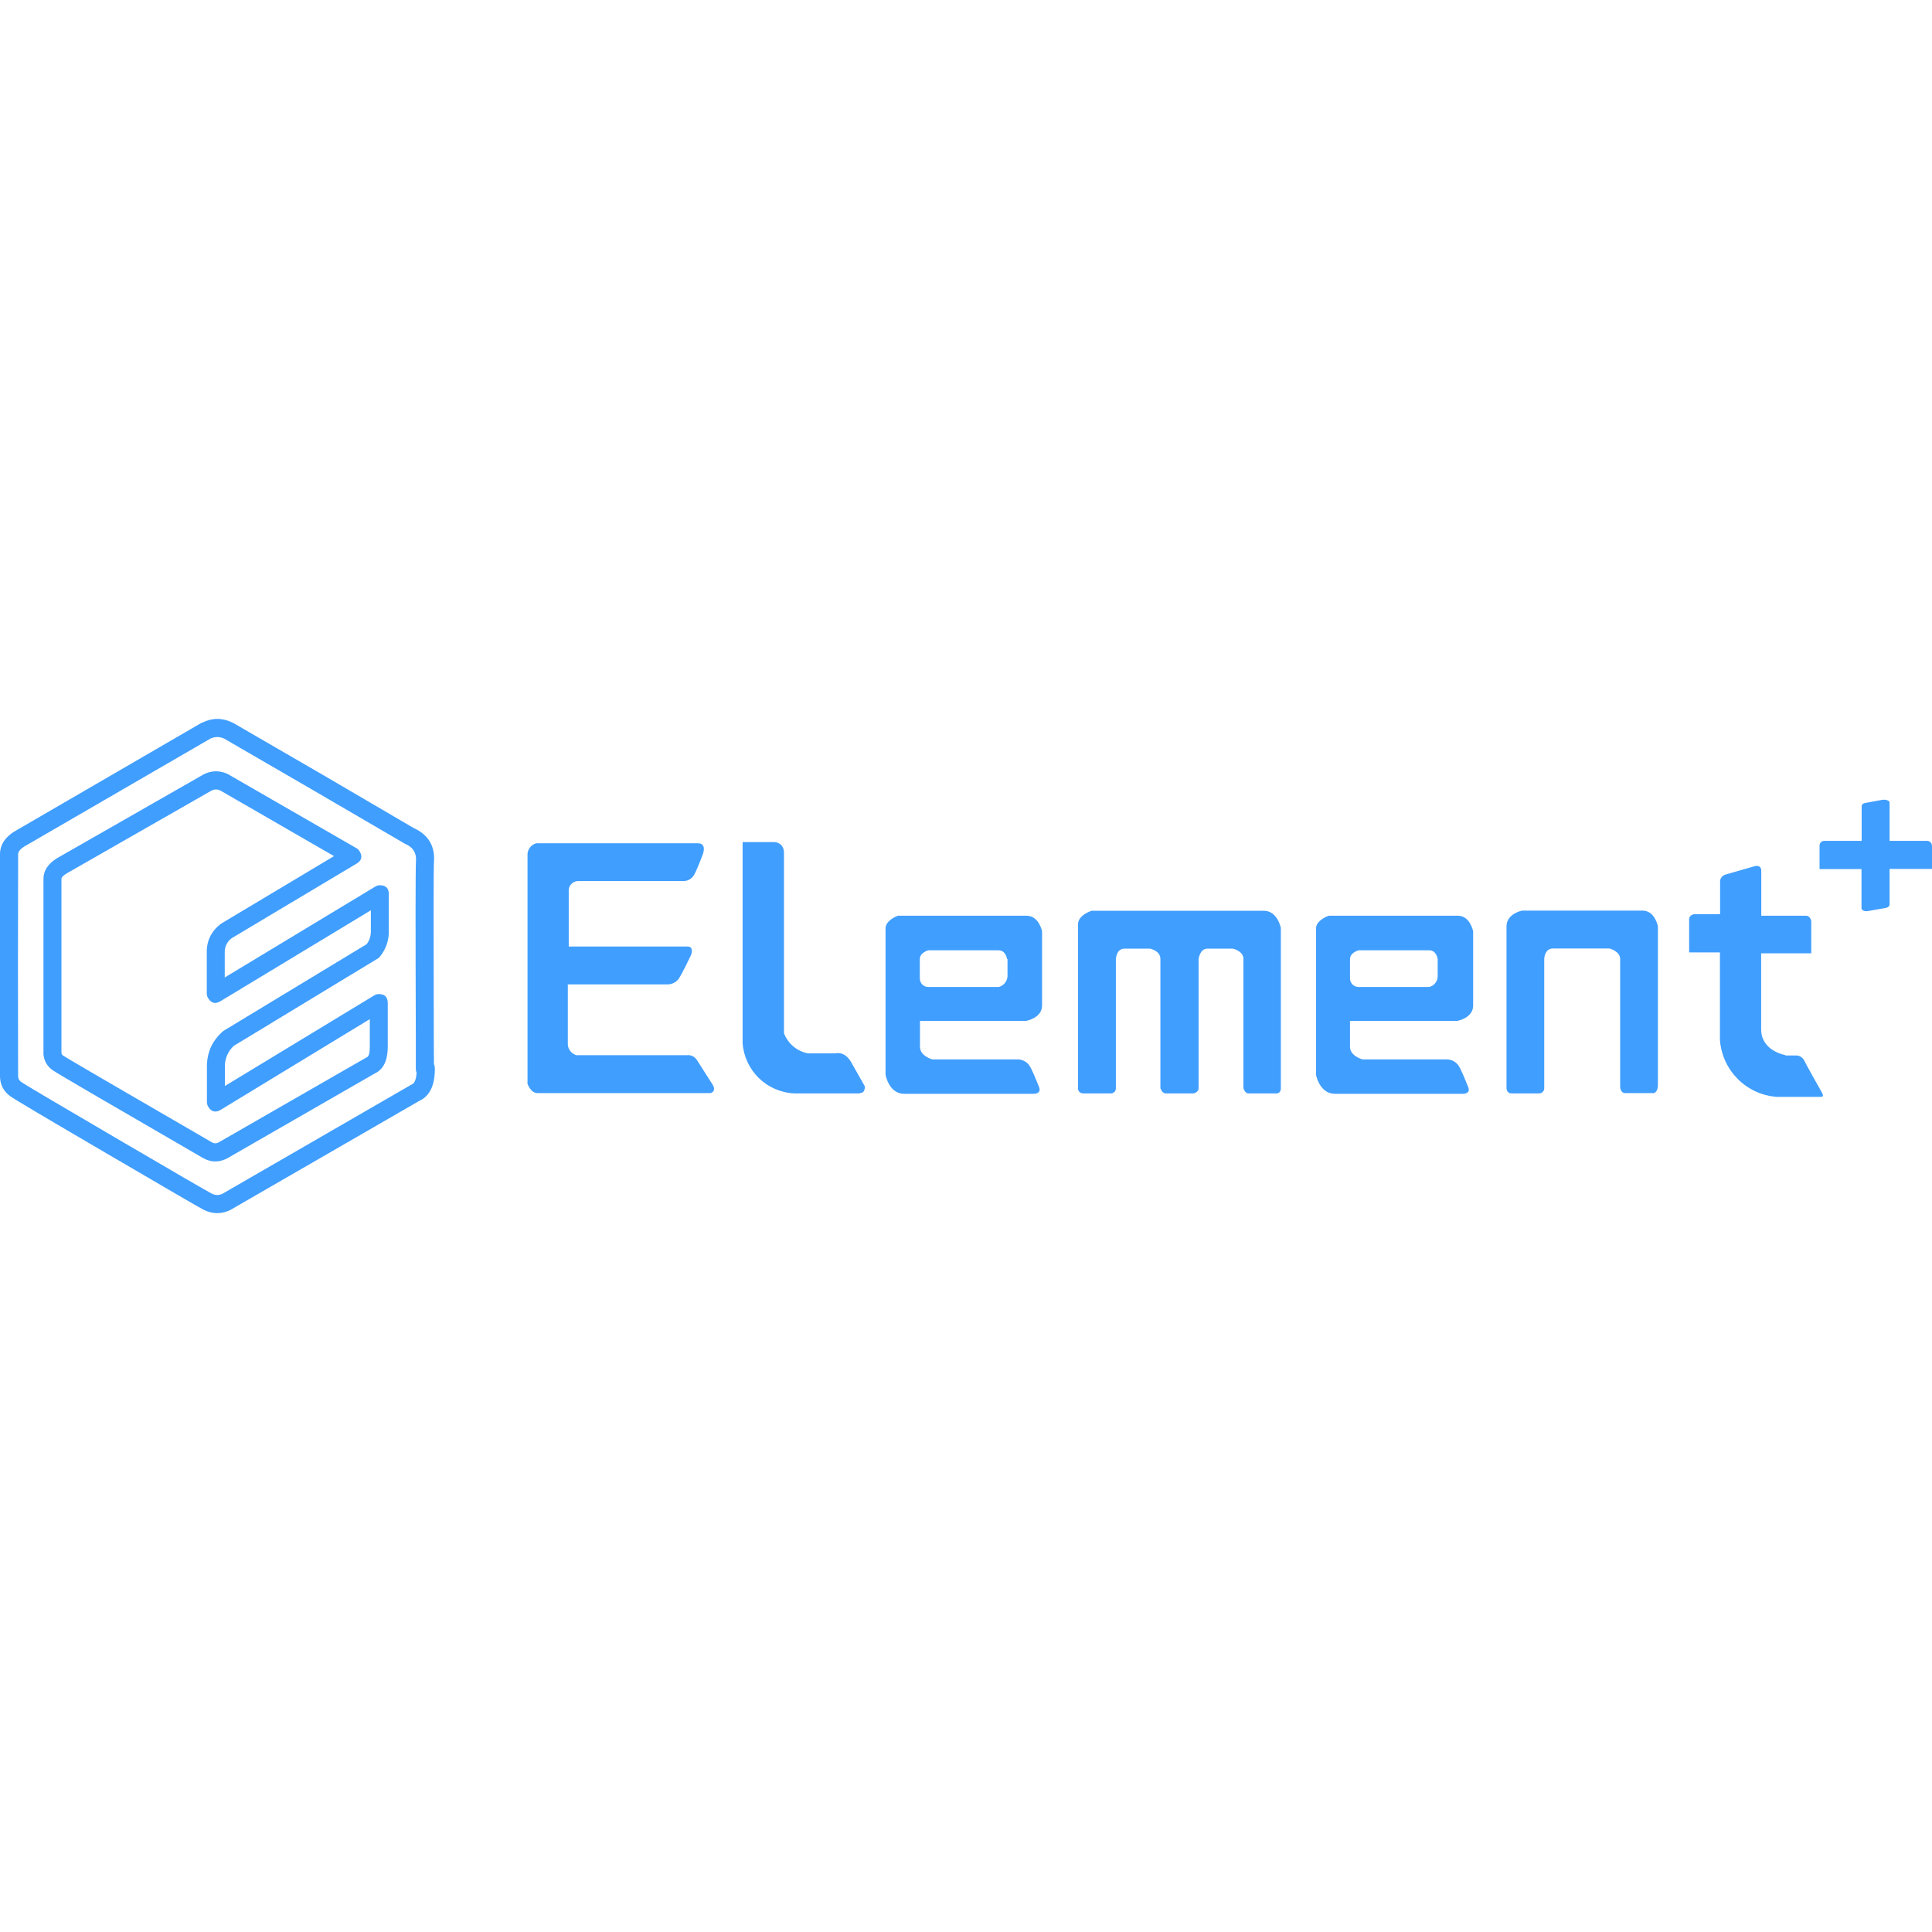
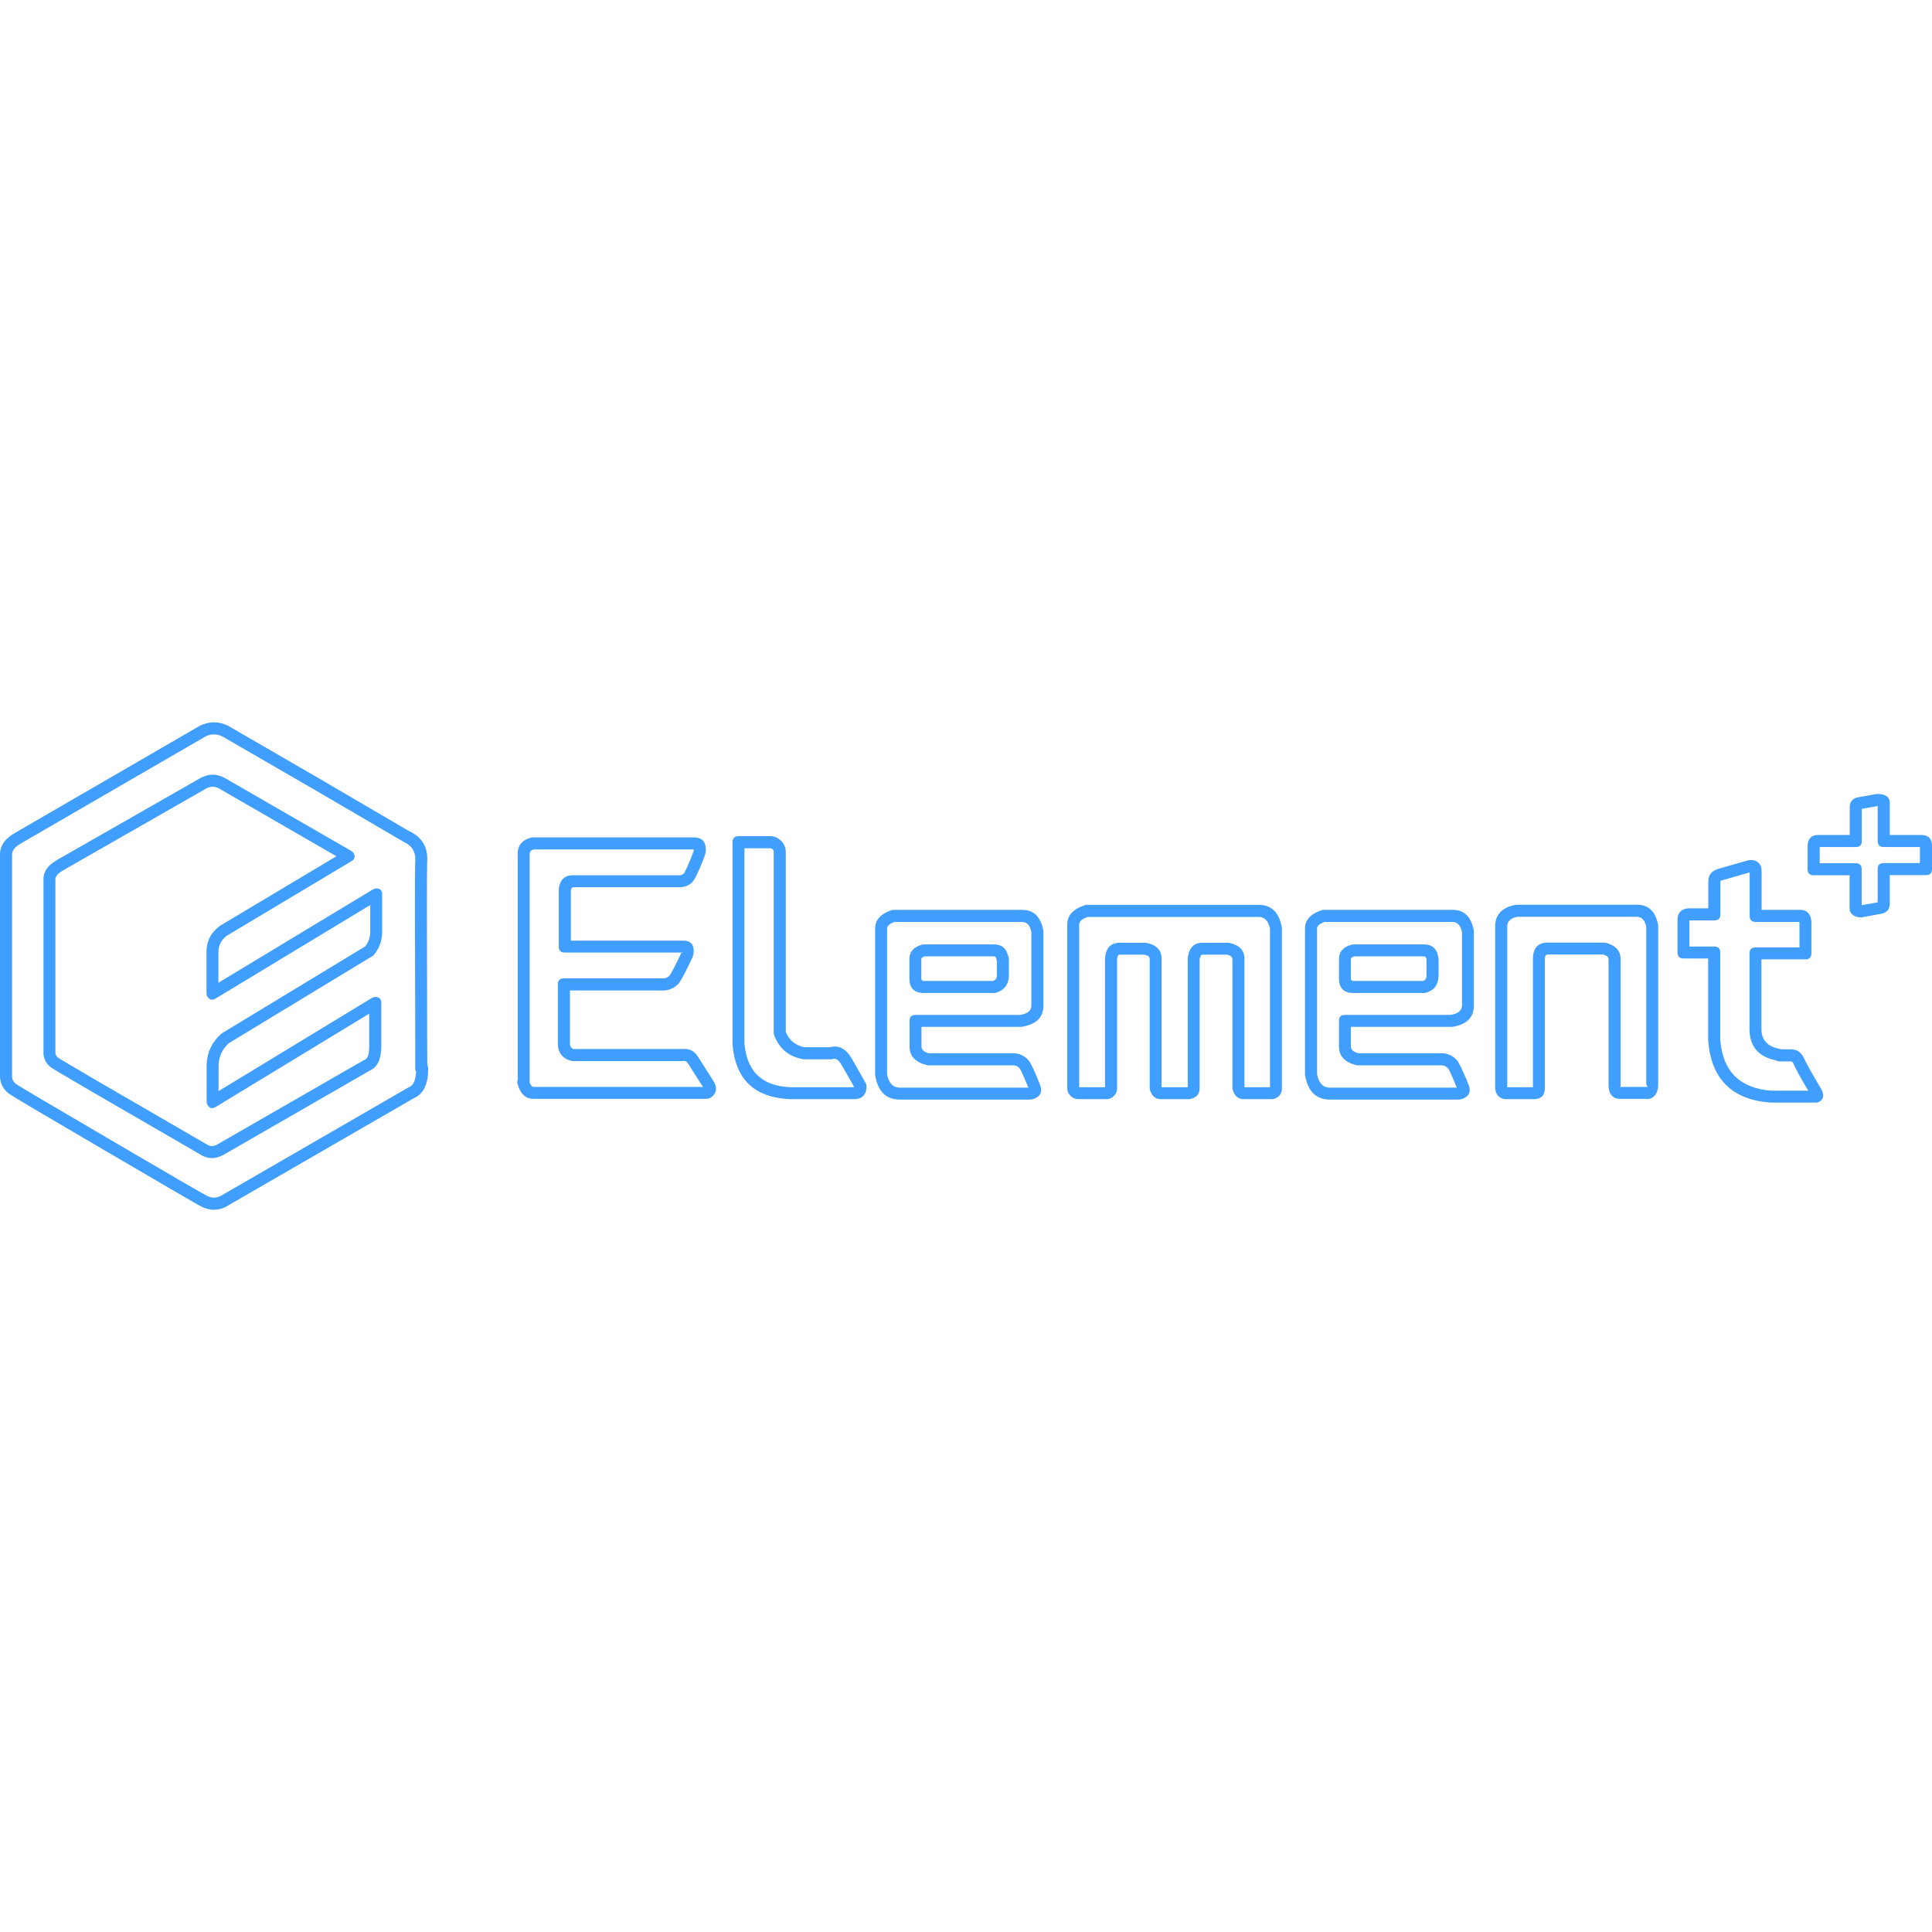
<svg xmlns="http://www.w3.org/2000/svg" viewBox="0 0 128 128">
-   <path fill="#409eff" d="M28.81 70.81Q28.81 72.46 27.79 72.93L15.32 80.13Q15.31 80.14 15.29 80.15Q14.39 80.6 13.49 80.15Q13.13 79.97 7.12 76.45Q1.03 72.89 0.7 72.64Q0.03 72.17 0 71.35Q0 71.34 0 71.33L0 63.96L0 57.83L0 56.6Q0 55.6 1.14 54.98L1.14 54.98L13.35 47.89Q13.37 47.88 13.39 47.88Q14.4 47.38 15.41 47.88Q15.42 47.88 15.44 47.89L21.48 51.39L27.39 54.85Q28.88 55.52 28.75 57.14Q28.71 57.68 28.74 68.82L28.74 68.82L28.75 70.5Q28.81 70.63 28.81 70.81ZM27.6 71.08Q27.55 70.96 27.55 70.8L27.55 68.83L27.55 68.83Q27.51 57.64 27.56 57.04Q27.62 56.25 26.87 55.92Q26.84 55.91 26.81 55.89L20.88 52.43L14.86 48.94Q14.4 48.72 13.93 48.94L1.72 56.02L1.72 56.02Q1.2 56.31 1.2 56.6L1.2 57.83L1.19 63.96L1.2 71.32Q1.21 71.54 1.4 71.68Q1.69 71.89 7.72 75.42Q13.7 78.92 14.03 79.08Q14.38 79.26 14.74 79.09L27.22 71.88Q27.25 71.86 27.28 71.85Q27.56 71.73 27.6 71.08ZM23.61 56.19Q23.75 56.27 23.83 56.41Q24.13 56.92 23.62 57.22L15.33 62.17Q14.87 62.54 14.89 63.14Q14.89 63.15 14.89 63.16V64.76L24.86 58.74Q25 58.65 25.17 58.65Q25.76 58.65 25.76 59.25V61.8Q25.76 61.81 25.76 61.82Q25.72 62.7 25.17 63.38Q25.11 63.46 25.02 63.51L15.49 69.29Q14.95 69.8 14.9 70.54V71.95L24.79 65.95Q24.93 65.86 25.1 65.86Q25.69 65.86 25.69 66.46V69.34Q25.69 70.72 24.83 71.12L15.06 76.74Q15.05 76.74 15.04 76.75Q14.26 77.15 13.5 76.75Q13.49 76.74 13.48 76.74L13.48 76.74Q3.86 71.17 3.5 70.91Q2.95 70.53 2.88 69.86Q2.88 69.83 2.88 69.8L2.88 58.27Q2.86 57.42 3.79 56.85Q3.8 56.84 3.81 56.84L13.43 51.34Q13.44 51.33 13.46 51.32Q14.31 50.88 15.17 51.32Q15.18 51.33 15.19 51.34ZM22.13 56.72 14.61 52.38Q14.31 52.23 14.01 52.38L4.41 57.87Q4.07 58.08 4.07 58.24L4.07 69.76Q4.09 69.87 4.17 69.93Q4.51 70.16 14.07 75.7Q14.27 75.8 14.48 75.69L24.26 70.07Q24.29 70.05 24.32 70.04Q24.5 69.96 24.5 69.34V67.52L14.62 73.53Q14.36 73.68 14.16 73.63Q13.95 73.58 13.8 73.33Q13.71 73.18 13.71 73.02V70.53Q13.71 70.51 13.71 70.49Q13.78 69.21 14.73 68.36Q14.78 68.32 14.82 68.29L24.3 62.55Q24.55 62.21 24.57 61.78V60.31L14.61 66.33Q14.09 66.64 13.79 66.13Q13.7 65.99 13.7 65.82V63.17Q13.66 61.95 14.63 61.21Q14.66 61.18 14.69 61.17ZM34.95 71.75V56.69C34.92 56.31 35.16 55.97 35.53 55.87H46.24C46.83 55.87 46.58 56.55 46.58 56.55C46.58 56.55 46.24 57.48 46.01 57.92C45.88 58.18 45.62 58.36 45.32 58.37H38.36C38.02 58.35 37.71 58.6 37.68 58.94V62.71H45.55C46.01 62.71 45.78 63.28 45.78 63.28C45.78 63.28 45.18 64.55 44.95 64.87C44.78 65.08 44.52 65.21 44.25 65.22H37.62V69.21C37.64 69.54 37.88 69.82 38.19 69.91H45.49C45.76 69.87 46.03 70 46.18 70.24L47.2 71.84C47.5 72.31 47.08 72.42 47.08 72.42H35.63C35.14 72.44 34.93 71.75 34.93 71.75ZM82.71 72.44C82.47 72.44 82.38 72.09 82.38 72.09V63.53C82.38 63 81.68 62.85 81.68 62.85H79.99C79.49 62.85 79.41 63.54 79.41 63.54V72.1C79.41 72.38 79.07 72.44 79.07 72.44H77.23C76.98 72.44 76.88 72.09 76.88 72.09V63.53C76.88 62.99 76.2 62.85 76.2 62.85H74.49C73.96 62.85 73.93 63.54 73.93 63.54V72.1C73.93 72.19 73.9 72.28 73.83 72.35C73.76 72.41 73.67 72.45 73.58 72.44H71.76C71.66 72.44 71.58 72.4 71.51 72.34C71.45 72.27 71.41 72.18 71.42 72.09V61.24C71.42 60.62 72.32 60.34 72.32 60.34H83.73C84.64 60.34 84.86 61.48 84.86 61.48V72.09C84.86 72.49 84.53 72.44 84.53 72.44ZM67.97 67.64H60.95V69.35C60.95 69.97 61.77 70.19 61.77 70.19H67.48C67.74 70.21 67.99 70.33 68.16 70.54C68.33 70.74 68.66 71.57 68.84 72.02C69.02 72.47 68.5 72.47 68.5 72.47H59.91C58.89 72.47 58.67 71.21 58.67 71.21V61.51C58.67 60.95 59.49 60.67 59.49 60.67H68.01C68.84 60.67 69.04 61.7 69.04 61.7V66.62C69.04 67.44 68.01 67.63 68.01 67.63ZM96.51 67.64H89.44V69.35C89.44 69.97 90.27 70.19 90.27 70.19H95.91Q96.31 70.22 96.59 70.54C96.76 70.74 97.09 71.57 97.27 72.02C97.46 72.47 96.94 72.47 96.94 72.47H88.45C87.42 72.47 87.19 71.21 87.19 71.21V61.51C87.19 60.95 88.03 60.67 88.03 60.67H96.59C97.4 60.67 97.6 61.7 97.6 61.7V66.62C97.6 67.44 96.58 67.63 96.58 67.63ZM109.5 72.42H107.68C107.32 72.42 107.34 71.96 107.34 71.96V63.54C107.34 63.02 106.64 62.84 106.64 62.84H102.89C102.32 62.84 102.31 63.54 102.31 63.54V72.1C102.31 72.29 102.16 72.44 101.97 72.44H100.15C99.75 72.44 99.81 71.98 99.81 71.98V61.37C99.81 60.53 100.84 60.33 100.84 60.33H108.82C109.65 60.33 109.84 61.37 109.84 61.37V71.86C109.84 72.46 109.5 72.43 109.5 72.43ZM118.29 69.93H118.96C119.21 69.91 119.43 70.05 119.54 70.27C119.64 70.49 120.44 71.92 120.67 72.32C120.89 72.68 120.71 72.67 120.61 72.67C120.59 72.67 120.58 72.67 120.58 72.67H117.71C115.7 72.52 114.1 70.92 113.95 68.9V63.1H111.91V60.91C111.91 60.61 112.24 60.57 112.24 60.57H113.96V58.4C113.96 58.2 114.11 58.01 114.29 57.95L116.21 57.4C116.48 57.31 116.69 57.4 116.69 57.69V60.67H119.66C119.94 60.67 120 61.02 120 61.02V63.16H116.68V68.19C116.68 69.64 118.28 69.9 118.28 69.9ZM56.97 72.44H52.63C50.81 72.36 49.34 70.94 49.2 69.12V55.79H51.25C51.43 55.78 51.61 55.85 51.74 55.97C51.87 56.1 51.94 56.28 51.94 56.46V68.45C52.2 69.14 52.8 69.65 53.53 69.79H55.35C55.35 69.79 55.95 69.6 56.39 70.37L57.29 71.96C57.29 71.96 57.36 72.42 56.96 72.42ZM123.34 53.4Q123.36 53.24 123.57 53.2L124.77 52.98C124.98 52.98 125.19 53.04 125.19 53.18V55.71H127.67C127.85 55.71 128 55.85 128 56.04V57.57H125.19V59.94Q125.17 60.1 124.95 60.15L123.76 60.36C123.54 60.4 123.33 60.31 123.33 60.17V57.58H120.55V56.01C120.56 55.84 120.69 55.71 120.85 55.71H123.34ZM95.25 63.54C95.25 63.54 95.18 62.96 94.69 62.96H90.01C90.01 62.96 89.44 63.11 89.44 63.54V64.82C89.44 65.13 89.69 65.39 90.01 65.39H94.69C95.01 65.31 95.24 65.03 95.25 64.7ZM66.72 63.54C66.72 63.54 66.65 62.96 66.15 62.96H61.5C61.5 62.96 60.94 63.11 60.94 63.54V64.82C60.94 65.14 61.19 65.39 61.5 65.39H66.18C66.49 65.3 66.72 65.03 66.75 64.7V63.54Z" />
+   <path fill="#409eff" d="M28.37 70.8Q28.37 72.33 27.45 72.74L15 79.93Q14.99 79.94 14.98 79.95Q14.17 80.35 13.36 79.95Q13 79.77 7.01 76.26Q0.94 72.71 0.61 72.47Q0.03 72.05 0 71.33Q0 71.33 0 71.32L0 63.96L0 56.61Q0 55.73 1.03 55.16L1.03 55.16L13.23 48.09Q13.24 48.08 13.25 48.08Q14.17 47.63 15.1 48.08Q15.11 48.08 15.12 48.09L21.15 51.58L27.06 55.04Q28.42 55.65 28.3 57.13Q28.27 57.69 28.3 68.82Q28.3 70.09 28.31 70.56Q28.37 70.65 28.37 70.8ZM27.57 71.01Q27.51 70.92 27.51 70.79Q27.51 70.53 27.51 68.82Q27.47 57.66 27.51 57.07Q27.59 56.14 26.71 55.76Q26.69 55.75 26.67 55.73L20.75 52.27L14.73 48.79Q14.17 48.52 13.62 48.79L1.42 55.86L1.42 55.86Q0.8 56.2 0.8 56.61L0.8 63.96L0.8 71.32Q0.81 71.63 1.08 71.83Q1.38 72.04 7.41 75.57Q13.38 79.07 13.72 79.23Q14.16 79.46 14.61 79.24L27.07 72.04Q27.09 72.03 27.12 72.02Q27.52 71.85 27.57 71.01ZM23.28 56.38Q23.37 56.43 23.42 56.52Q23.62 56.86 23.28 57.06L15 62.01Q14.45 62.45 14.47 63.15Q14.47 63.16 14.47 63.16V65.11L24.72 58.92Q24.82 58.86 24.93 58.86Q25.32 58.86 25.32 59.26V61.8Q25.32 61.81 25.32 61.82Q25.29 62.63 24.78 63.25Q24.74 63.31 24.68 63.34L15.15 69.12Q14.53 69.69 14.48 70.53V72.29L24.65 66.11Q24.75 66.05 24.86 66.05Q25.26 66.05 25.26 66.45V69.33Q25.26 70.59 24.5 70.93L14.74 76.55Q14.73 76.55 14.72 76.55Q14.04 76.91 13.37 76.55Q13.37 76.55 13.36 76.55L13.36 76.54Q3.76 70.99 3.41 70.74Q2.94 70.41 2.88 69.83Q2.88 69.81 2.88 69.79L2.88 58.27Q2.86 57.54 3.69 57.03Q3.7 57.03 3.7 57.02L13.31 51.53Q13.32 51.52 13.33 51.52Q14.09 51.13 14.85 51.52Q14.86 51.52 14.87 51.53ZM22.29 56.73 14.48 52.22Q14.09 52.03 13.7 52.22L4.1 57.71Q3.67 57.98 3.67 58.26L3.67 69.77Q3.7 69.97 3.86 70.08Q4.19 70.32 13.75 75.85Q14.04 76.01 14.35 75.85L24.12 70.23Q24.14 70.22 24.17 70.21Q24.46 70.09 24.46 69.33V67.16L14.29 73.34Q13.95 73.55 13.75 73.21Q13.69 73.11 13.69 73V70.52Q13.69 70.51 13.69 70.5Q13.75 69.3 14.65 68.5Q14.67 68.48 14.7 68.46L24.2 62.7Q24.51 62.3 24.53 61.79V59.96L14.28 66.16Q13.94 66.36 13.74 66.02Q13.68 65.93 13.68 65.82V63.17Q13.64 62.05 14.53 61.37Q14.55 61.35 14.57 61.34L22.29 56.73ZM34.3 71.55V56.72Q34.23 55.76 35.16 55.5Q35.22 55.48 35.27 55.48H45.97Q46.71 55.48 46.76 56.19Q46.78 56.45 46.69 56.7Q46.33 57.64 46.09 58.1Q45.79 58.75 45.07 58.78Q45.06 58.78 45.05 58.78H38.1Q38.09 58.78 38.07 58.78Q37.85 58.76 37.82 58.97V62.32H45.28Q45.96 62.32 45.96 63Q45.96 63.22 45.88 63.43Q45.87 63.44 45.87 63.45Q45.26 64.74 45.01 65.1Q45 65.12 44.99 65.13Q44.6 65.58 44.01 65.62Q44 65.62 43.99 65.62H37.76V69.19Q37.78 69.42 38 69.5H45.2Q45.88 69.43 46.24 70.01L46.25 70.02L47.26 71.61Q47.6 72.14 47.29 72.54Q47.14 72.73 46.91 72.79Q46.86 72.8 46.81 72.8H35.38Q34.59 72.83 34.3 71.85Q34.24 71.67 34.3 71.55ZM84.17 72.82H82.39Q81.85 72.82 81.67 72.19Q81.65 72.13 81.65 72.08V63.53Q81.65 63.34 81.31 63.25H79.66Q79.53 63.25 79.48 63.56V72.09Q79.48 72.7 78.82 72.82Q78.78 72.82 78.75 72.82H76.91Q76.36 72.82 76.18 72.19Q76.17 72.13 76.17 72.08V63.53Q76.17 63.33 75.84 63.25H74.18Q74.03 63.25 74.01 63.55V72.08Q74.02 72.4 73.79 72.62Q73.56 72.84 73.25 72.82H71.45Q71.13 72.82 70.92 72.6Q70.7 72.38 70.71 72.08V61.25Q70.71 60.34 71.89 59.97Q71.95 59.95 72.01 59.95H83.4Q84.64 59.95 84.92 61.41Q84.93 61.45 84.93 61.48V72.08Q84.93 72.58 84.52 72.76Q84.35 72.84 84.17 72.82ZM67.67 68.03H61.05V69.34Q61.05 69.64 61.53 69.78H67.17Q67.19 69.78 67.2 69.78Q67.78 69.82 68.16 70.27Q68.36 70.51 68.87 71.78L68.9 71.86Q69.15 72.47 68.62 72.75Q68.42 72.85 68.2 72.85H59.62Q58.26 72.85 57.99 71.27Q57.98 71.24 57.98 71.2V61.51Q57.98 60.67 59.07 60.3Q59.14 60.28 59.2 60.28H67.71Q68.86 60.28 69.12 61.63Q69.13 61.66 69.13 61.7V66.61Q69.13 67.76 67.79 68.01L67.77 68.02Q67.72 68.03 67.67 68.03ZM96.16 68.03H89.5V69.34Q89.5 69.64 89.98 69.78H95.56Q95.58 69.78 95.59 69.78Q96.15 69.82 96.54 70.26Q96.72 70.48 97.19 71.6Q97.26 71.78 97.29 71.85Q97.55 72.47 97.01 72.75Q96.82 72.85 96.59 72.85H88.11Q86.76 72.85 86.47 71.27Q86.46 71.24 86.46 71.2V61.51Q86.46 60.67 87.57 60.3Q87.63 60.28 87.69 60.28H96.24Q97.38 60.28 97.64 61.63Q97.65 61.66 97.65 61.7V66.61Q97.65 67.77 96.3 68.02Q96.29 68.02 96.29 68.02L96.22 68.03Q96.19 68.03 96.16 68.03ZM107.31 72.8Q106.8 72.8 106.63 72.31Q106.57 72.13 106.57 71.94V63.54Q106.57 63.34 106.22 63.24H102.53Q102.36 63.24 102.35 63.55L102.35 72.09Q102.35 72.82 101.62 72.82H99.8Q99.25 72.82 99.1 72.31Q99.04 72.13 99.06 71.95V61.37Q99.06 60.21 100.41 59.95Q100.44 59.94 100.48 59.94H108.45Q109.61 59.94 109.86 61.3Q109.86 61.34 109.86 61.37V71.85Q109.86 72.41 109.54 72.67Q109.34 72.83 109.09 72.81Q109.06 72.81 109.03 72.8H107.31ZM118.05 69.52H118.57Q119.23 69.49 119.51 70.09Q119.81 70.73 120.63 72.1Q120.91 72.56 120.7 72.85Q120.54 73.07 120.2 73.05L120.19 73.05H117.33Q117.31 73.05 117.3 73.05Q113.46 72.76 113.17 68.93Q113.17 68.91 113.17 68.9V63.5H111.53Q111.14 63.5 111.14 63.1V60.92Q111.14 60.27 111.82 60.18Q111.85 60.18 111.87 60.18H113.18V58.41Q113.18 57.77 113.8 57.58Q113.8 57.58 113.81 57.57L115.71 57.03Q116.08 56.91 116.36 57.06Q116.71 57.25 116.71 57.7V60.28H119.27Q119.89 60.28 120 60.96Q120.01 60.99 120.01 61.03V63.16Q120.01 63.56 119.61 63.56H116.7V68.18Q116.7 69.29 117.96 69.5Q118.01 69.51 118.05 69.52ZM67.62 67.24Q67.63 67.24 67.64 67.23Q68.33 67.11 68.33 66.61V61.74Q68.19 61.08 67.71 61.08H59.27Q58.77 61.26 58.77 61.51V71.17Q58.94 72.06 59.62 72.06H68.13Q67.67 70.92 67.55 70.78Q67.4 70.6 67.16 70.58H61.48Q61.43 70.58 61.38 70.56Q60.26 70.27 60.26 69.34V67.63Q60.26 67.24 60.65 67.24H67.62ZM96.13 67.24 96.16 67.23Q96.86 67.1 96.86 66.61V61.74Q96.71 61.08 96.24 61.08H87.76Q87.26 61.26 87.26 61.51V71.17Q87.43 72.06 88.11 72.06H96.52Q96.49 71.99 96.45 71.9Q96.04 70.9 95.94 70.79Q95.77 70.6 95.55 70.58H89.93Q89.88 70.58 89.83 70.56Q88.71 70.27 88.71 69.34V67.63Q88.71 67.24 89.1 67.24H96.13ZM56.68 72.82H52.35Q52.34 72.82 52.33 72.82Q48.79 72.67 48.53 69.15Q48.53 69.13 48.53 69.12V55.8Q48.53 55.4 48.93 55.4H50.97Q51.42 55.38 51.74 55.7Q52.07 56.02 52.06 56.48V68.37Q52.4 69.2 53.29 69.38H55.01Q55.87 69.15 56.45 70.16L57.35 71.75Q57.39 71.82 57.4 71.89Q57.43 72.09 57.37 72.29Q57.24 72.72 56.84 72.79Q56.76 72.82 56.68 72.82ZM35.09 71.73Q35.2 72.01 35.36 72.01Q35.36 72.01 35.37 72.01H46.57L45.57 70.44Q45.57 70.44 45.57 70.44Q45.46 70.27 45.27 70.29Q45.25 70.3 45.22 70.3H37.94Q37.88 70.3 37.83 70.28Q37.01 70.05 36.96 69.23Q36.96 69.22 36.96 69.21V65.22Q36.96 64.82 37.36 64.82H43.97Q44.21 64.8 44.37 64.63Q44.58 64.31 45.15 63.11H37.42Q37.02 63.11 37.02 62.72V58.95Q37.02 58.93 37.02 58.91Q37.13 57.91 38.12 57.99H45.04Q45.28 57.97 45.38 57.76Q45.38 57.75 45.38 57.74Q45.6 57.33 45.94 56.43Q45.97 56.34 45.97 56.25L45.97 56.28H35.33Q35.07 56.37 35.09 56.67Q35.09 56.69 35.09 56.7V71.73ZM84.14 72.02V61.52Q83.97 60.75 83.4 60.75H72.07Q71.5 60.94 71.5 61.25V72.03H73.21V63.54Q73.21 63.53 73.21 63.52Q73.28 62.46 74.18 62.46H75.89Q75.93 62.46 75.97 62.47Q76.96 62.67 76.96 63.53V72.03H78.69V63.54Q78.69 63.52 78.69 63.49Q78.81 62.46 79.66 62.46H81.35Q81.4 62.46 81.44 62.47Q82.45 62.68 82.45 63.53V72.03H84.1Q84.12 72.03 84.14 72.02ZM109.13 72.01Q109.14 72.01 109.16 72.01L109.07 71.85V61.41Q108.93 60.74 108.45 60.74H100.52Q99.86 60.88 99.86 61.37V71.97Q99.86 71.99 99.85 72.02L99.8 72.03H101.56L101.56 63.53Q101.57 62.45 102.53 62.45H106.28Q106.33 62.45 106.38 62.46Q107.37 62.72 107.37 63.54V71.95Q107.37 71.96 107.37 71.97L107.31 72.01ZM117.9 70.32Q117.76 70.32 117.67 70.25Q115.91 69.9 115.91 68.18V63.16Q115.91 62.77 116.3 62.77H119.22V61.08H116.31Q115.92 61.08 115.92 60.68V57.8L114.03 58.34Q113.98 58.36 113.98 58.41V60.58Q113.98 60.98 113.58 60.98H111.93V62.71H113.57Q113.97 62.71 113.97 63.1V68.88Q114.21 72.01 117.34 72.26H119.8Q119.07 71.04 118.8 70.43Q118.74 70.31 118.6 70.32Q118.59 70.32 118.58 70.32ZM56.59 72.01 55.76 70.56Q55.48 70.07 55.19 70.16Q55.13 70.18 55.07 70.18H53.25Q53.21 70.18 53.17 70.17Q51.78 69.9 51.29 68.58Q51.26 68.51 51.26 68.44V56.47Q51.26 56.47 51.26 56.46Q51.27 56.35 51.19 56.27Q51.1 56.19 50.99 56.2Q50.98 56.2 50.97 56.2H49.32V69.1Q49.54 71.91 52.35 72.03H56.51Q56.55 72.02 56.59 72.01ZM122.56 53.36Q122.61 52.92 123.11 52.82L124.3 52.61Q124.34 52.6 124.37 52.6Q125.2 52.6 125.2 53.2V55.32H127.27Q128 55.32 128 56.05V57.58Q128 57.98 127.6 57.98H125.2V59.94Q125.2 59.97 125.19 59.99Q125.14 60.43 124.65 60.54Q124.64 60.54 124.63 60.54L123.44 60.76Q123.15 60.81 122.9 60.7Q122.54 60.53 122.54 60.17V57.99H120.16Q119.76 57.99 119.76 57.59V56.02Q119.76 56.01 119.76 55.99Q119.8 55.32 120.47 55.32H122.55V53.41Q122.55 53.39 122.56 53.36ZM95.3 63.49Q95.31 63.52 95.31 63.54V64.7Q95.31 64.71 95.3 64.72Q95.26 65.57 94.44 65.78Q94.39 65.79 94.34 65.79H89.67Q88.71 65.79 88.71 64.82V63.54Q88.71 62.81 89.57 62.58Q89.62 62.57 89.67 62.57H94.34Q95.19 62.57 95.3 63.49ZM66.77 63.27Q66.84 63.37 66.84 63.54V64.7Q66.84 64.72 66.84 64.74Q66.76 65.54 65.99 65.77Q65.94 65.79 65.88 65.79H61.21Q60.25 65.79 60.25 64.82V63.54Q60.25 62.81 61.11 62.58Q61.16 62.57 61.21 62.57H65.85Q66.59 62.57 66.77 63.27ZM123.35 53.59V55.72Q123.35 56.12 122.95 56.12H120.56V57.19H122.94Q123.34 57.19 123.34 57.59V59.97L124.4 59.78V57.58Q124.4 57.18 124.8 57.18H127.2V56.12H124.8Q124.4 56.12 124.4 55.72V53.4L123.35 53.59ZM94.51 63.57Q94.48 63.36 94.34 63.36H89.73Q89.5 63.43 89.5 63.54V64.82Q89.5 64.99 89.67 64.99H94.29Q94.49 64.92 94.51 64.69V63.57ZM66.02 63.59Q65.99 63.36 65.85 63.36H61.26Q61.04 63.43 61.04 63.54V64.82Q61.04 64.99 61.21 64.99H65.81Q66.02 64.91 66.05 64.68V63.71Q66.03 63.65 66.02 63.59ZM45.15 63.11 45.18 63.13 45.28 63.11H45.15Z" />
</svg>
